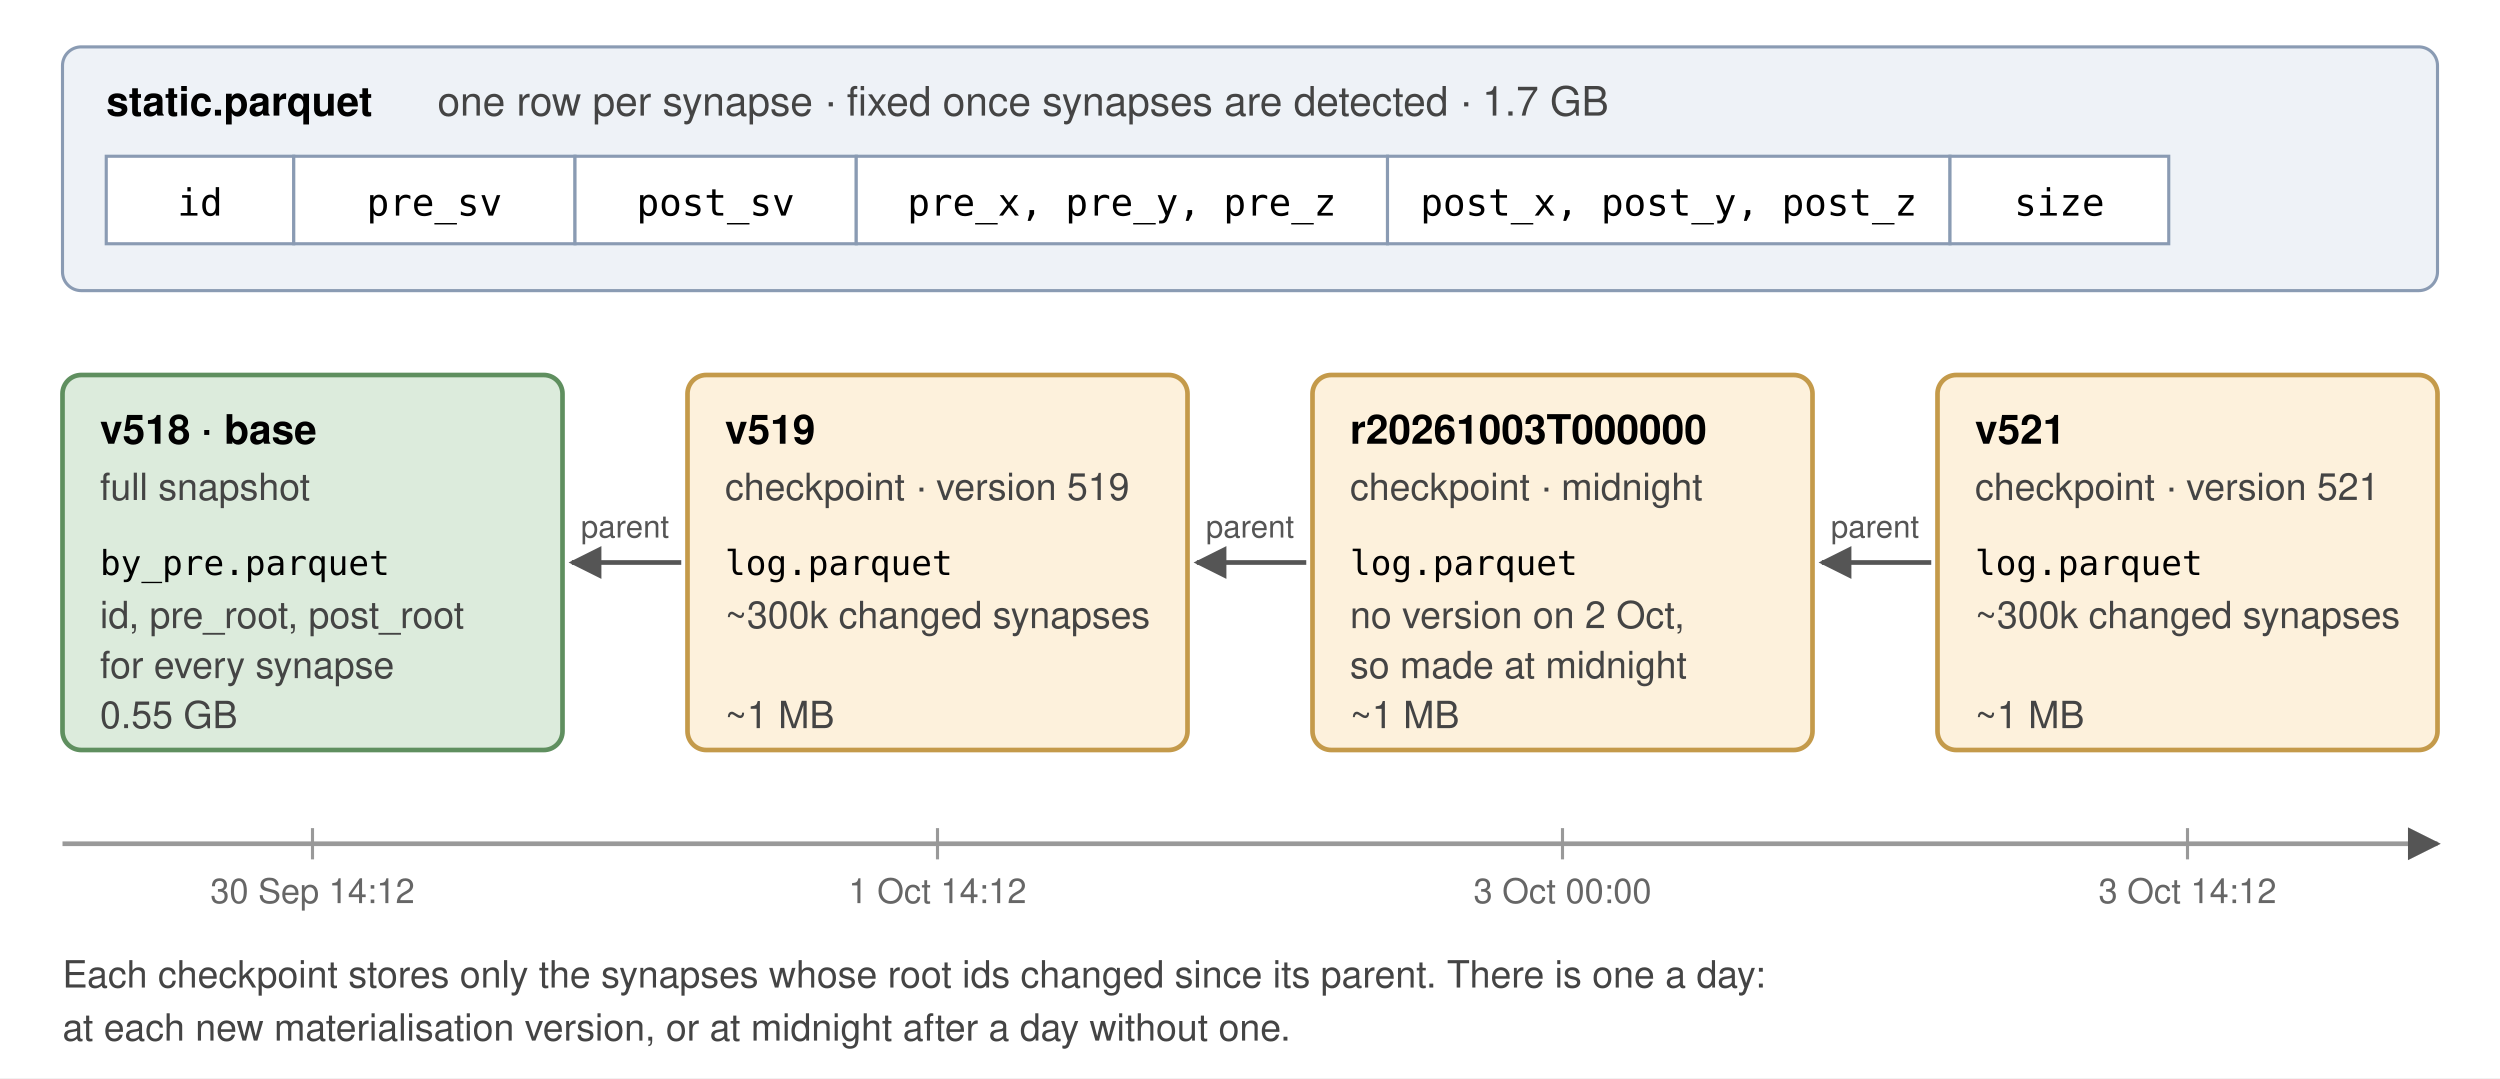
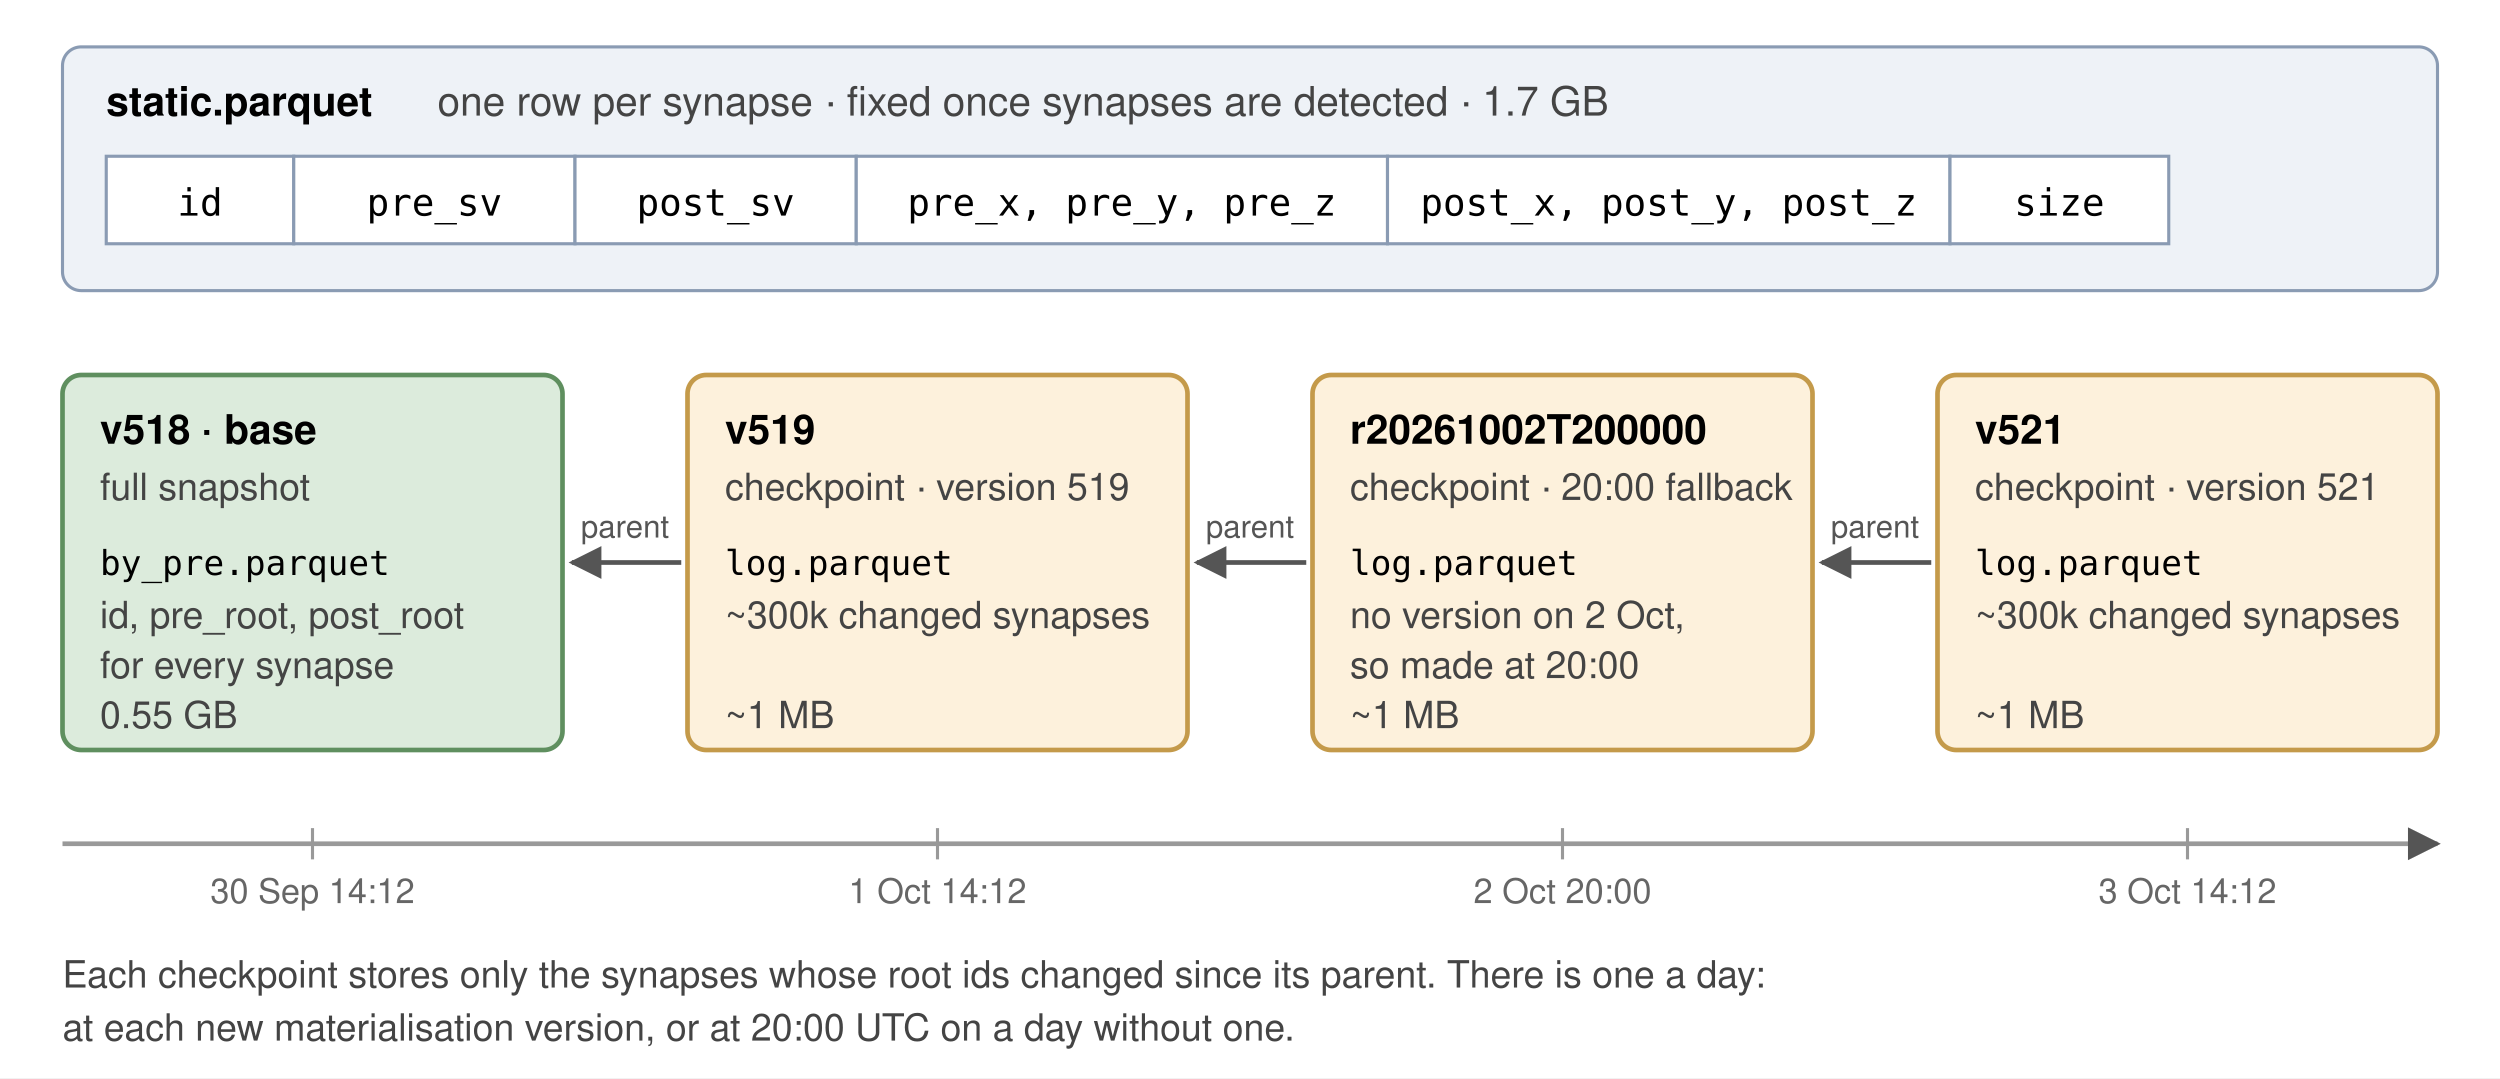
<svg xmlns="http://www.w3.org/2000/svg" viewBox="0 0 800 345" font-family="Helvetica, Arial, sans-serif" font-size="13">
  <defs>
    <marker id="a" viewBox="0 0 10 10" refX="9" refY="5" markerWidth="7" markerHeight="7" orient="auto-start-reverse">
      <path d="M0,0 L10,5 L0,10 z" fill="#555" />
    </marker>
  </defs>
  <rect width="800" height="345" fill="#fff" />
  <rect x="20" y="15" width="760" height="78" rx="6" fill="#eef2f7" stroke="#8a9bb3" />
  <text x="34" y="37" font-weight="bold">static.parquet</text>
  <text x="140" y="37" fill="#444">one row per synapse · fixed once synapses are detected · 1.7 GB</text>
  <g font-family="Menlo, monospace" font-size="12">
    <rect x="34" y="50" width="60" height="28" fill="#fff" stroke="#8a9bb3" />
    <text x="64" y="69" text-anchor="middle">id</text>
    <rect x="94" y="50" width="90" height="28" fill="#fff" stroke="#8a9bb3" />
    <text x="139" y="69" text-anchor="middle">pre_sv</text>
    <rect x="184" y="50" width="90" height="28" fill="#fff" stroke="#8a9bb3" />
    <text x="229" y="69" text-anchor="middle">post_sv</text>
    <rect x="274" y="50" width="170" height="28" fill="#fff" stroke="#8a9bb3" />
    <text x="359" y="69" text-anchor="middle">pre_x, pre_y, pre_z</text>
    <rect x="444" y="50" width="180" height="28" fill="#fff" stroke="#8a9bb3" />
    <text x="534" y="69" text-anchor="middle">post_x, post_y, post_z</text>
    <rect x="624" y="50" width="70" height="28" fill="#fff" stroke="#8a9bb3" />
    <text x="659" y="69" text-anchor="middle">size</text>
  </g>
  <g font-size="12">
    <rect x="20" y="120" width="160" height="120" rx="6" fill="#dcebdc" stroke="#5f8f5f" stroke-width="1.5" />
    <text x="32" y="142" font-weight="bold" font-size="13">v518 · base</text>
    <text x="32" y="160" fill="#444">full snapshot</text>
    <text x="32" y="184" font-family="Menlo, monospace" font-size="11">by_pre.parquet</text>
    <text x="32" y="201" fill="#444">id, pre_root, post_root</text>
    <text x="32" y="217" fill="#444">for every synapse</text>
    <text x="32" y="233" fill="#444">0.55 GB</text>
    <rect x="220" y="120" width="160" height="120" rx="6" fill="#fdf1dc" stroke="#c49a4a" stroke-width="1.5" />
    <text x="232" y="142" font-weight="bold" font-size="13">v519</text>
    <text x="232" y="160" fill="#444">checkpoint · version 519</text>
    <text x="232" y="184" font-family="Menlo, monospace" font-size="11">log.parquet</text>
    <text x="232" y="201" fill="#444">~300k changed synapses</text>
    <text x="232" y="233" fill="#444">~1 MB</text>
    <rect x="420" y="120" width="160" height="120" rx="6" fill="#fdf1dc" stroke="#c49a4a" stroke-width="1.5" />
-     <text x="432" y="142" font-weight="bold" font-size="13">r20261003T000000</text>
-     <text x="432" y="160" fill="#444">checkpoint · midnight</text>
+     <text x="432" y="142" font-weight="bold" font-size="13">r20261002T200000</text>
+     <text x="432" y="160" fill="#444">checkpoint · 20:00 fallback</text>
    <text x="432" y="184" font-family="Menlo, monospace" font-size="11">log.parquet</text>
    <text x="432" y="201" fill="#444">no version on 2 Oct,</text>
-     <text x="432" y="217" fill="#444">so made at midnight</text>
+     <text x="432" y="217" fill="#444">so made at 20:00</text>
    <text x="432" y="233" fill="#444">~1 MB</text>
    <rect x="620" y="120" width="160" height="120" rx="6" fill="#fdf1dc" stroke="#c49a4a" stroke-width="1.5" />
    <text x="632" y="142" font-weight="bold" font-size="13">v521</text>
    <text x="632" y="160" fill="#444">checkpoint · version 521</text>
    <text x="632" y="184" font-family="Menlo, monospace" font-size="11">log.parquet</text>
    <text x="632" y="201" fill="#444">~300k changed synapses</text>
    <text x="632" y="233" fill="#444">~1 MB</text>
  </g>
  <g stroke="#555" stroke-width="1.5" fill="none" marker-end="url(#a)">
    <path d="M218,180 L183,180" />
    <path d="M418,180 L383,180" />
    <path d="M618,180 L583,180" />
  </g>
  <g fill="#555" font-size="10" text-anchor="middle">
    <text x="200" y="172">parent</text>
    <text x="400" y="172">parent</text>
    <text x="600" y="172">parent</text>
  </g>
  <path d="M20,270 L780,270" stroke="#999" stroke-width="1.5" marker-end="url(#a)" />
  <g fill="#666" font-size="11" text-anchor="middle">
    <path d="M100,265 v10 M300,265 v10 M500,265 v10 M700,265 v10" stroke="#999" />
    <text x="100" y="289">30 Sep 14:12</text>
    <text x="300" y="289">1 Oct 14:12</text>
-     <text x="500" y="289">3 Oct 00:00</text>
+     <text x="500" y="289">2 Oct 20:00</text>
    <text x="700" y="289">3 Oct 14:12</text>
  </g>
  <text x="20" y="316" fill="#444" font-size="12">Each checkpoint stores only the synapses whose root ids changed since its parent. There is one a day:</text>
-   <text x="20" y="333" fill="#444" font-size="12">at each new materialisation version, or at midnight after a day without one.</text>
+   <text x="20" y="333" fill="#444" font-size="12">at each new materialisation version, or at 20:00 UTC on a day without one.</text>
</svg>
